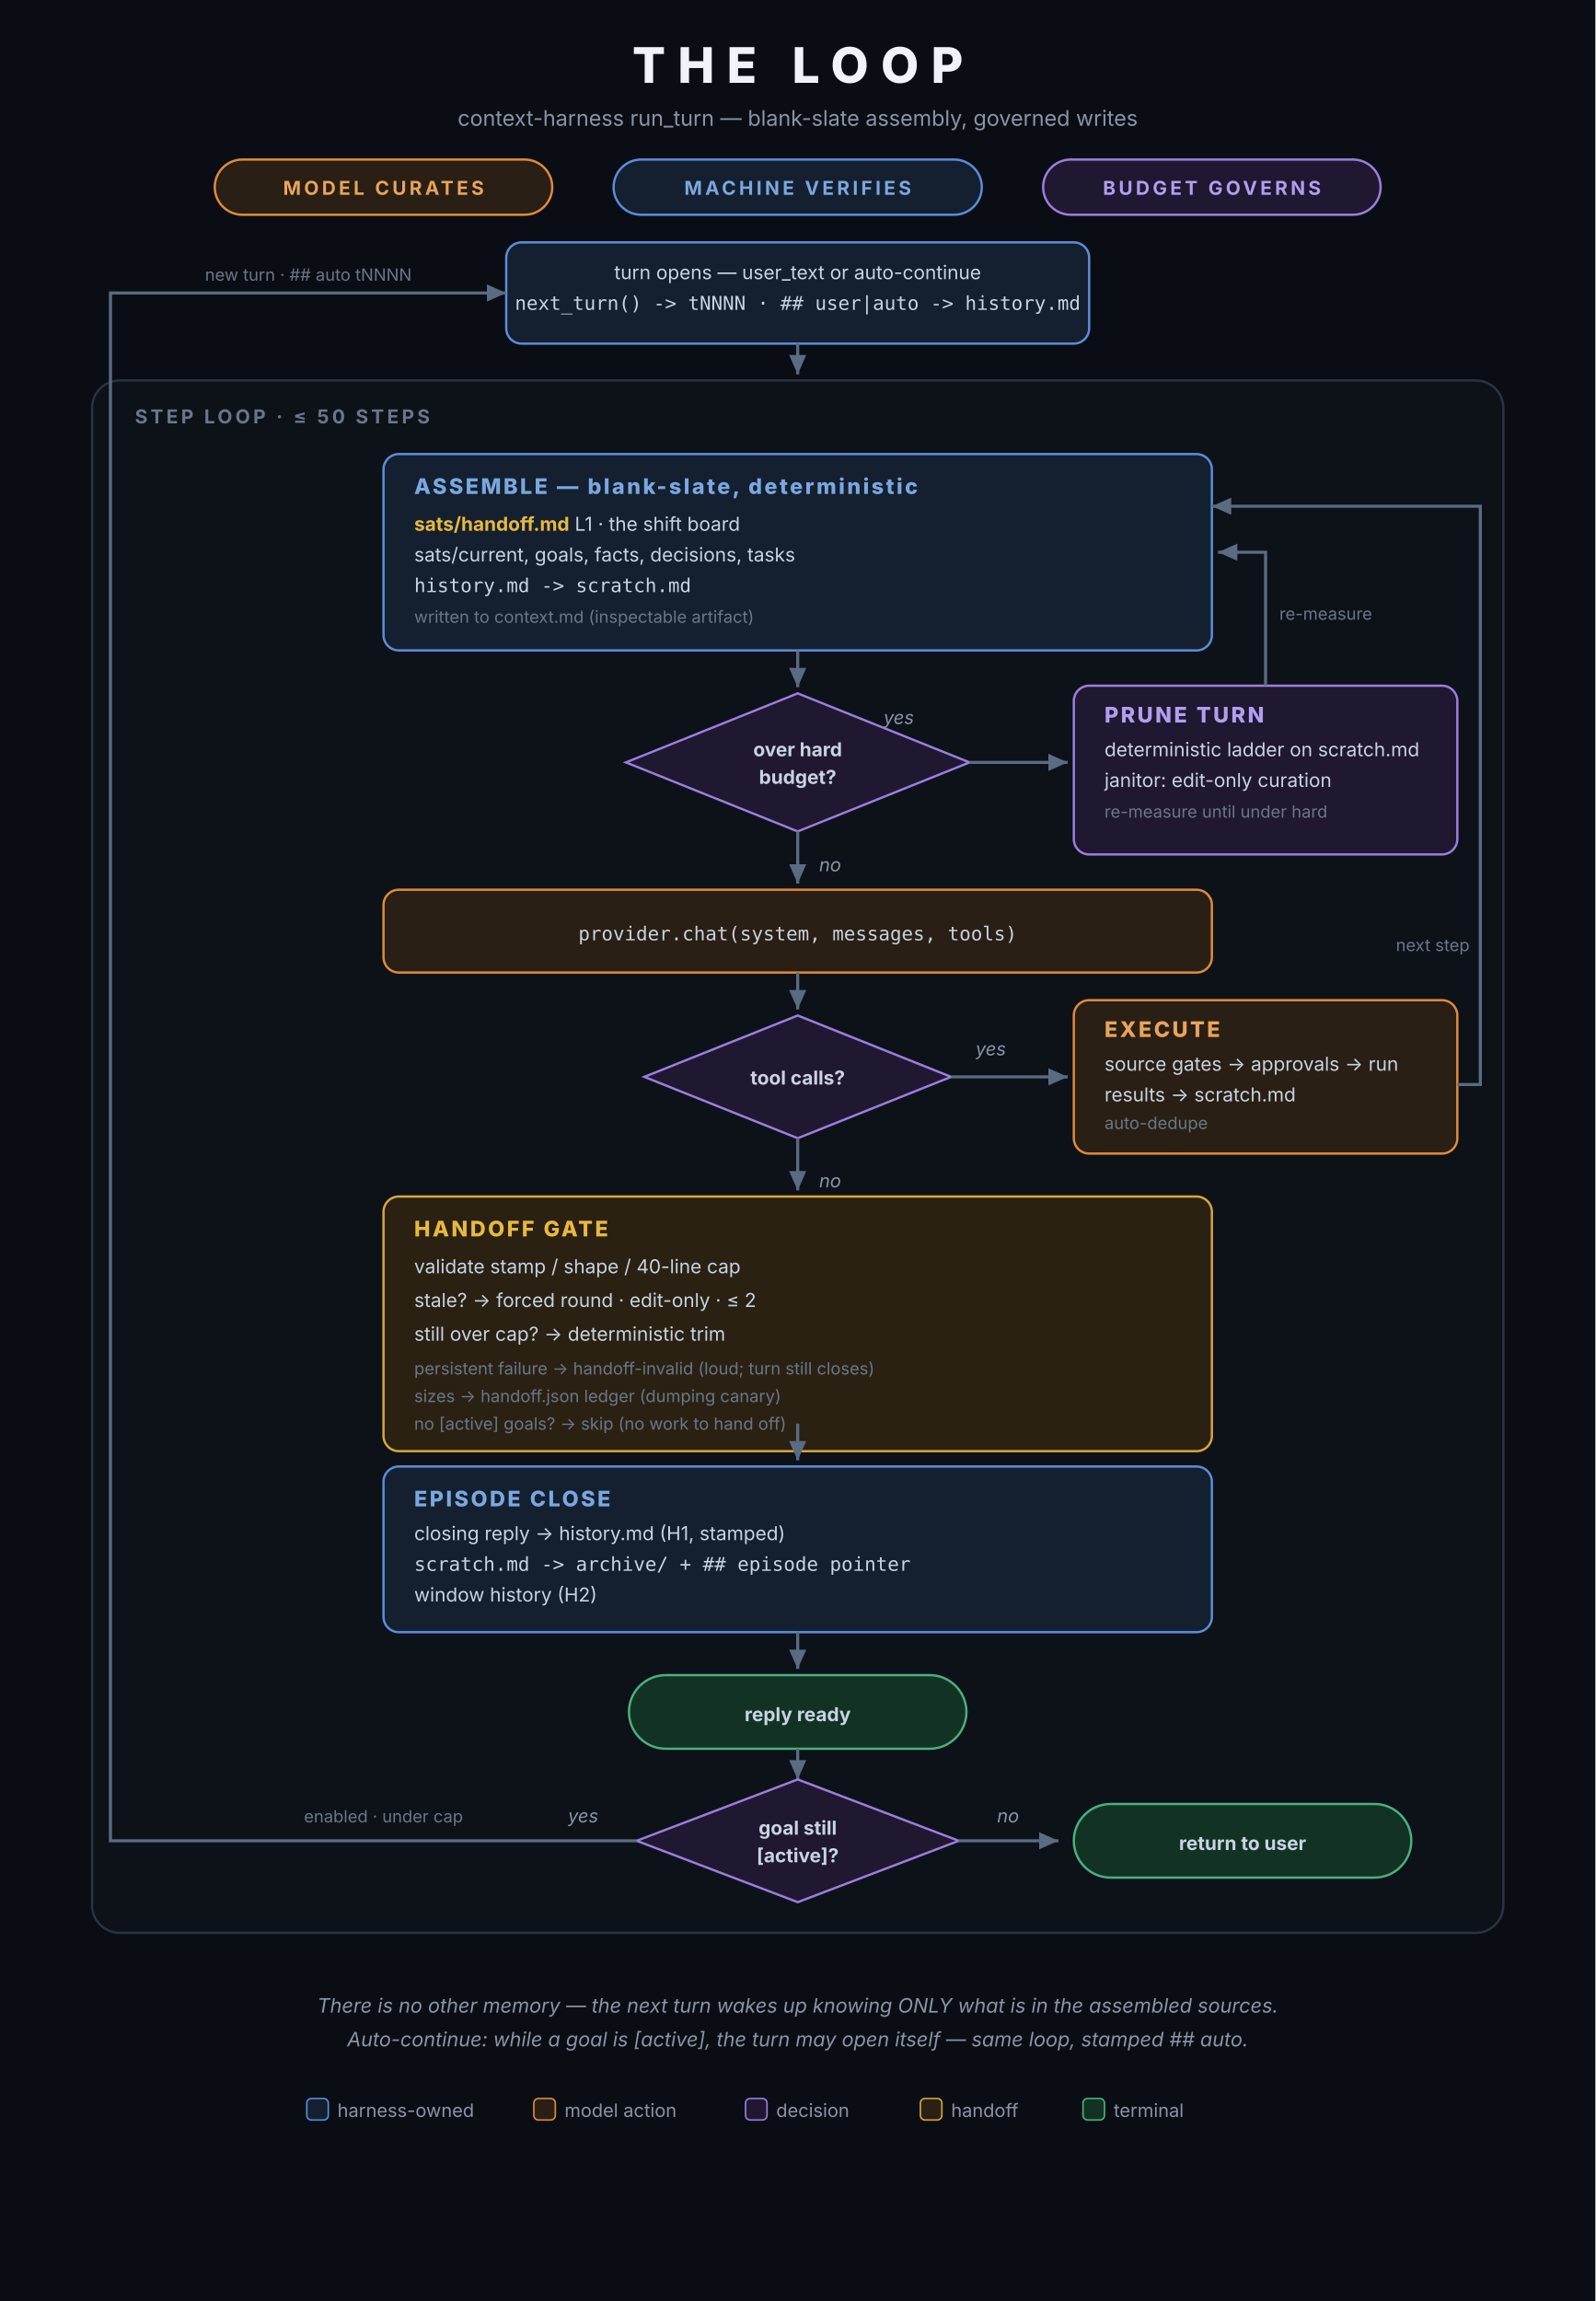
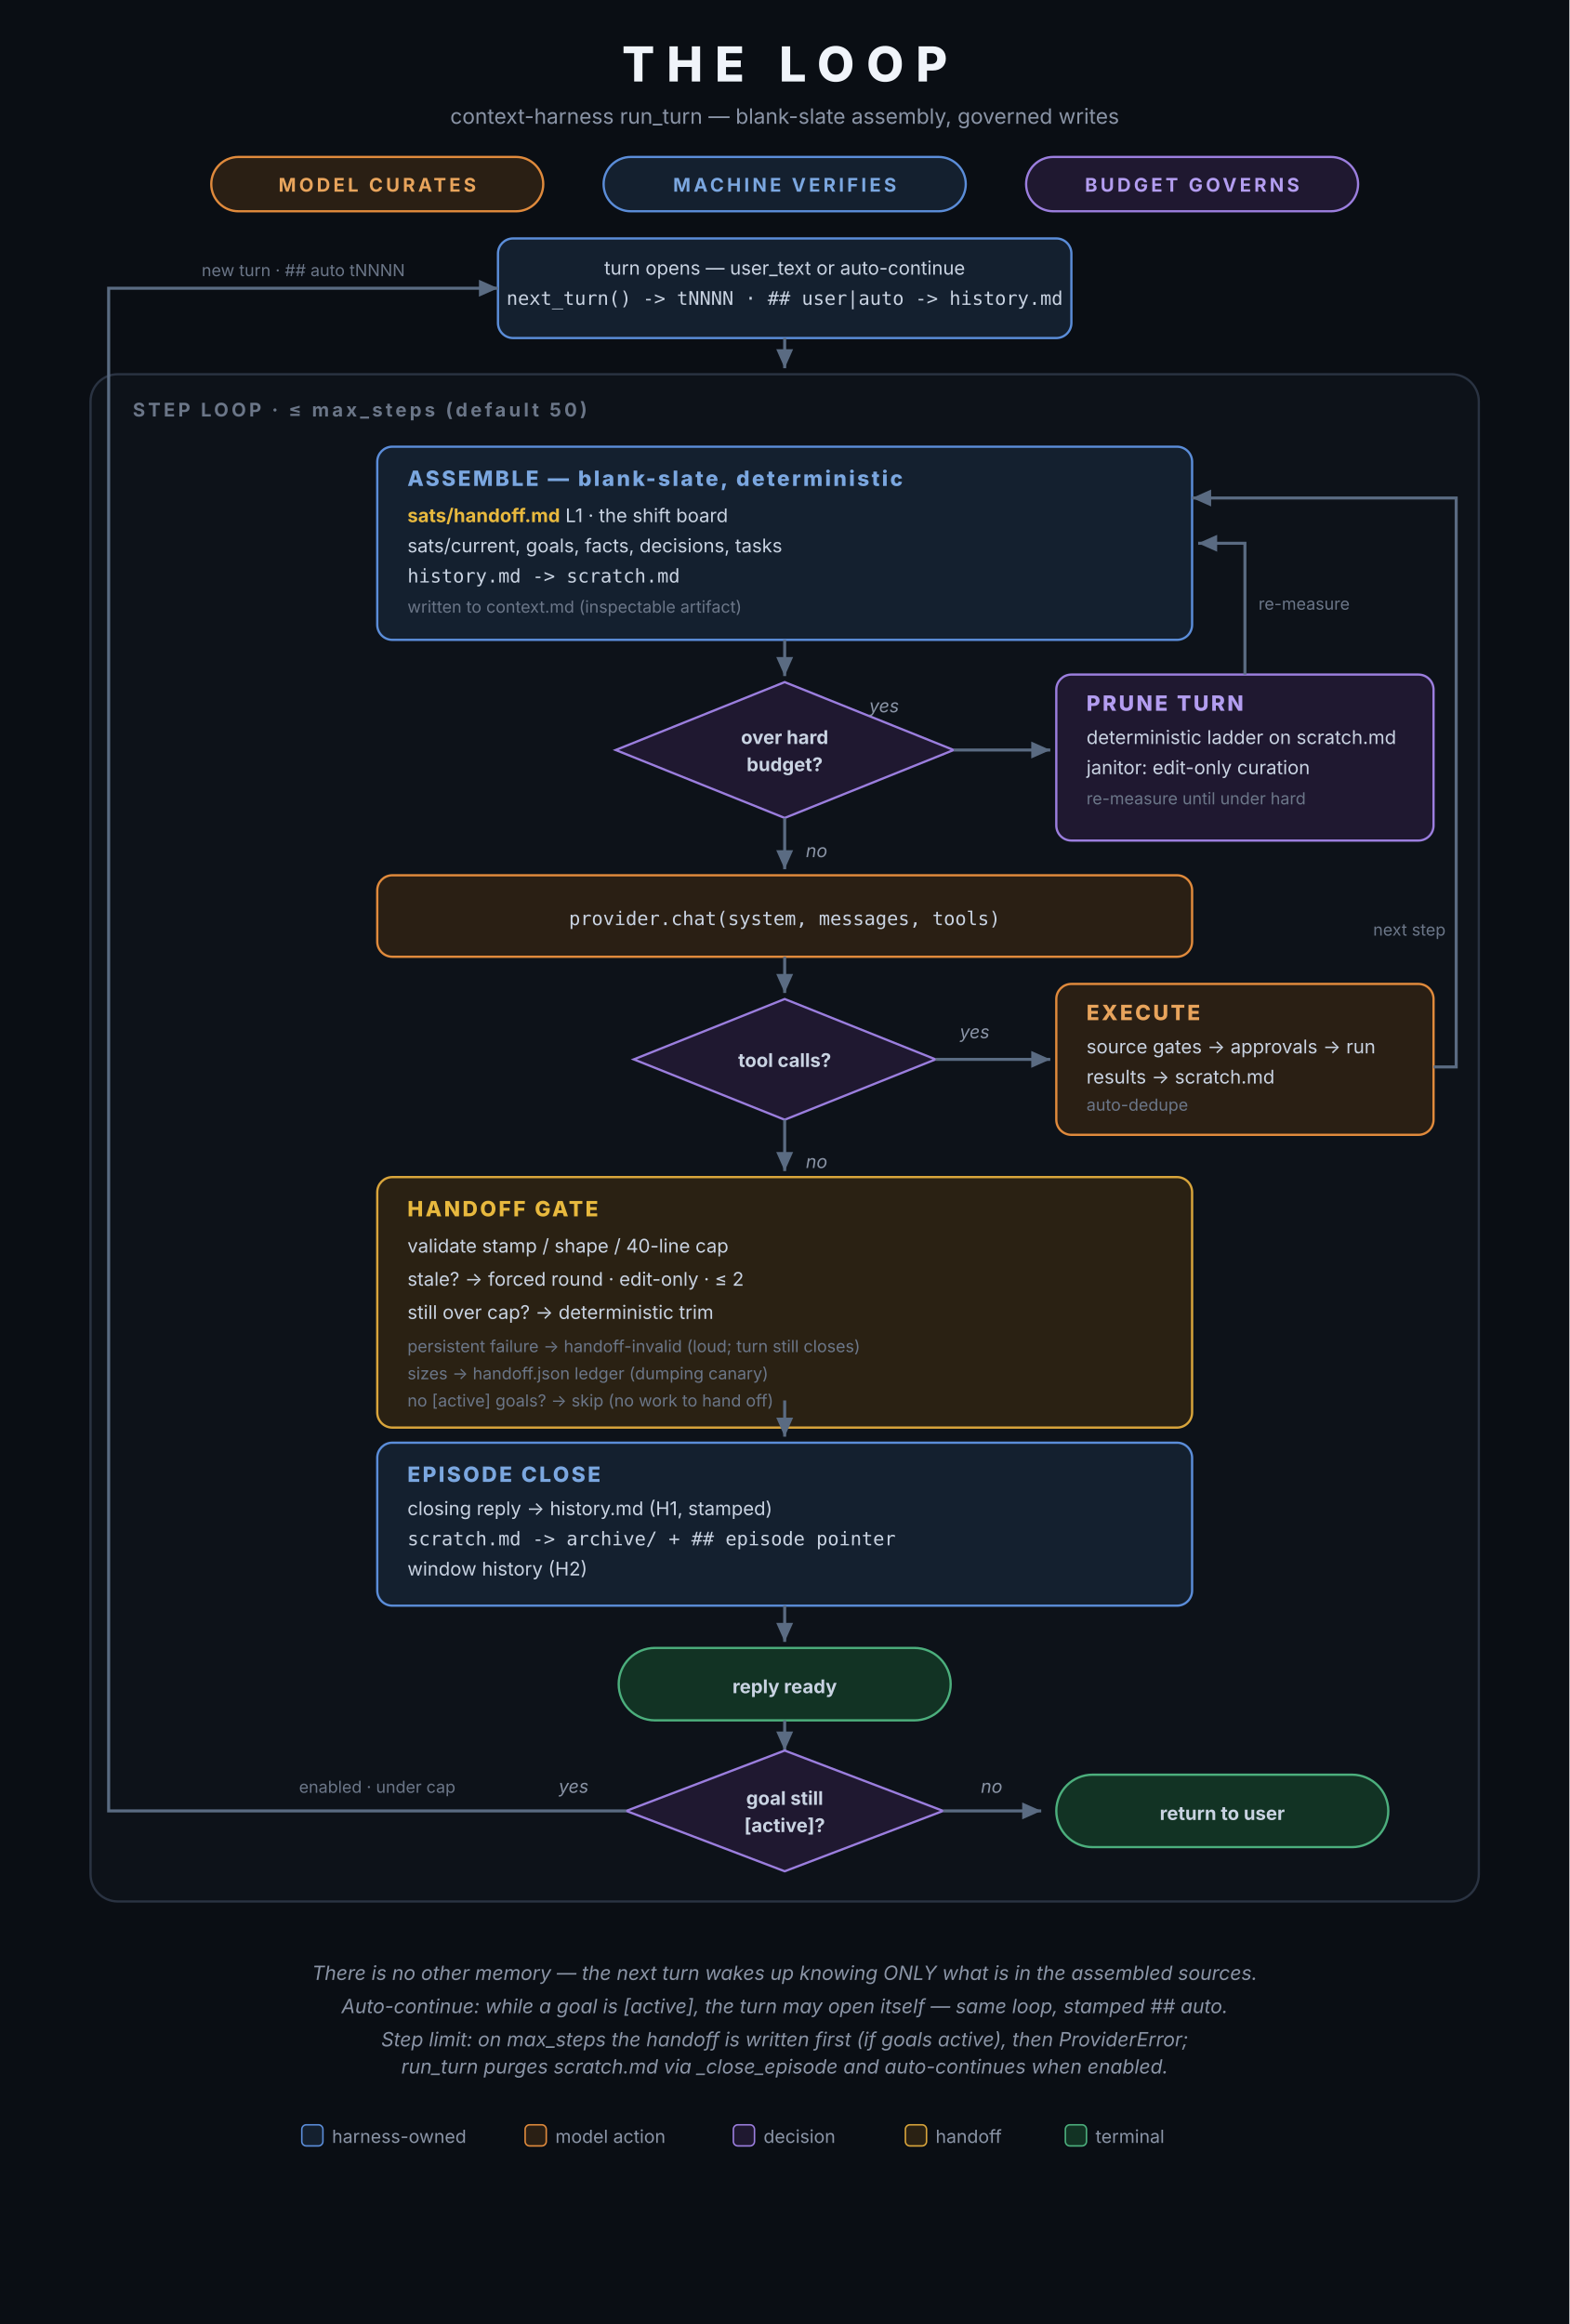
- <svg xmlns="http://www.w3.org/2000/svg" width="1040" height="1500" viewBox="0 0 1040 1500" font-family="system-ui, -apple-system, 'Segoe UI', sans-serif">
+ <svg xmlns="http://www.w3.org/2000/svg" width="1040" height="1540" viewBox="0 0 1040 1540" font-family="system-ui, -apple-system, 'Segoe UI', sans-serif">
  <defs>
    <marker id="arrow" viewBox="0 0 10 10" refX="9" refY="5" markerWidth="7" markerHeight="7" orient="auto-start-reverse">
      <path d="M 0 1 L 9 5 L 0 9 z" fill="#5a6b82" />
    </marker>
    <style>
      .title { font-size: 32px; font-weight: 800; letter-spacing: 8px; fill: #f0f4fa; }
      .subtitle { font-size: 14px; fill: #8a94a6; }
      .pill { font-size: 12.5px; font-weight: 700; letter-spacing: 2px; }
      .boxtitle { font-size: 14px; font-weight: 800; letter-spacing: 1.5px; }
      .body { font-size: 12.5px; fill: #c9d3e2; }
      .code { font-family: ui-monospace, 'Cascadia Mono', Consolas, monospace; font-size: 12.5px; fill: #c9d3e2; }
      .branch { font-size: 12px; font-style: italic; fill: #8a94a6; }
      .note { font-size: 11px; fill: #6b7688; }
      .foot { font-size: 13px; font-style: italic; fill: #8a94a6; }
      .gold { fill: #e8b93e; }
    </style>
  </defs>
-   <rect width="1040" height="1500" fill="#0a0e14" />
+   <rect width="1040" height="1540" fill="#0a0e14" />
  <text x="520" y="54" text-anchor="middle" class="title">THE LOOP</text>
  <text x="520" y="82" text-anchor="middle" class="subtitle">context-harness run_turn — blank-slate assembly, governed writes</text>
  <g>
    <rect x="140" y="104" width="220" height="36" rx="18" fill="#2a1f14" stroke="#e08a3c" stroke-width="1.5" />
    <text x="250" y="127" text-anchor="middle" class="pill" fill="#e8a45c">MODEL CURATES</text>
    <rect x="400" y="104" width="240" height="36" rx="18" fill="#14202f" stroke="#5b8dd9" stroke-width="1.5" />
    <text x="520" y="127" text-anchor="middle" class="pill" fill="#7ba7e0">MACHINE VERIFIES</text>
    <rect x="680" y="104" width="220" height="36" rx="18" fill="#1f1830" stroke="#9b7ede" stroke-width="1.5" />
    <text x="790" y="127" text-anchor="middle" class="pill" fill="#b39df0">BUDGET GOVERNS</text>
  </g>
  <g>
    <rect x="330" y="158" width="380" height="66" rx="10" fill="#14202f" stroke="#5b8dd9" stroke-width="1.5" />
    <text x="520" y="182" text-anchor="middle" class="body">turn opens — user_text or auto-continue</text>
    <text x="520" y="202" text-anchor="middle" class="code">next_turn() -&gt; tNNNN · ## user|auto -&gt; history.md</text>
  </g>
  <line x1="520" y1="224" x2="520" y2="244" stroke="#5a6b82" stroke-width="2" marker-end="url(#arrow)" />
  <rect x="60" y="248" width="920" height="1012" rx="18" fill="#0d1219" stroke="#2a3342" stroke-width="1.5" />
-   <text x="88" y="276" class="pill" fill="#6b7688">STEP LOOP · ≤ 50 STEPS</text>
+   <text x="88" y="276" class="pill" fill="#6b7688">STEP LOOP · ≤ max_steps (default 50)</text>
  <g>
    <rect x="250" y="296" width="540" height="128" rx="10" fill="#14202f" stroke="#5b8dd9" stroke-width="1.5" />
    <text x="270" y="322" class="boxtitle" fill="#7ba7e0">ASSEMBLE — blank-slate, deterministic</text>
    <text x="270" y="346" class="body">
      <tspan class="gold" font-weight="700">sats/handoff.md</tspan>  L1 · the shift board</text>
    <text x="270" y="366" class="body">sats/current, goals, facts, decisions, tasks</text>
    <text x="270" y="386" class="code">history.md  -&gt;  scratch.md</text>
    <text x="270" y="406" class="note">written to context.md (inspectable artifact)</text>
  </g>
  <line x1="520" y1="424" x2="520" y2="448" stroke="#5a6b82" stroke-width="2" marker-end="url(#arrow)" />
  <g>
    <polygon points="520,452 632,497 520,542 408,497" fill="#1f1830" stroke="#9b7ede" stroke-width="1.5" />
    <text x="520" y="493" text-anchor="middle" class="body" font-weight="700">over hard</text>
    <text x="520" y="511" text-anchor="middle" class="body" font-weight="700">budget?</text>
    <text x="576" y="472" class="branch">yes</text>
  </g>
  <line x1="632" y1="497" x2="696" y2="497" stroke="#5a6b82" stroke-width="2" marker-end="url(#arrow)" />
  <g>
    <rect x="700" y="447" width="250" height="110" rx="10" fill="#1f1830" stroke="#9b7ede" stroke-width="1.5" />
    <text x="720" y="471" class="boxtitle" fill="#b39df0">PRUNE TURN</text>
    <text x="720" y="493" class="body">deterministic ladder on scratch.md</text>
    <text x="720" y="513" class="body">janitor: edit-only curation</text>
    <text x="720" y="533" class="note">re-measure until under hard</text>
  </g>
  <polyline points="825,447 825,360 794,360" fill="none" stroke="#5a6b82" stroke-width="2" marker-end="url(#arrow)" />
  <text x="834" y="404" class="note">re-measure</text>
  <text x="534" y="568" class="branch">no</text>
  <line x1="520" y1="542" x2="520" y2="576" stroke="#5a6b82" stroke-width="2" marker-end="url(#arrow)" />
  <g>
    <rect x="250" y="580" width="540" height="54" rx="10" fill="#2a1f14" stroke="#e08a3c" stroke-width="1.5" />
    <text x="520" y="613" text-anchor="middle" class="code">provider.chat(system, messages, tools)</text>
  </g>
  <line x1="520" y1="634" x2="520" y2="658" stroke="#5a6b82" stroke-width="2" marker-end="url(#arrow)" />
  <g>
    <polygon points="520,662 620,702 520,742 420,702" fill="#1f1830" stroke="#9b7ede" stroke-width="1.5" />
    <text x="520" y="707" text-anchor="middle" class="body" font-weight="700">tool calls?</text>
    <text x="636" y="688" class="branch">yes</text>
  </g>
  <line x1="620" y1="702" x2="696" y2="702" stroke="#5a6b82" stroke-width="2" marker-end="url(#arrow)" />
  <g>
    <rect x="700" y="652" width="250" height="100" rx="10" fill="#2a1f14" stroke="#e08a3c" stroke-width="1.5" />
    <text x="720" y="676" class="boxtitle" fill="#e8a45c">EXECUTE</text>
    <text x="720" y="698" class="body">source gates -&gt; approvals -&gt; run</text>
    <text x="720" y="718" class="body">results -&gt; scratch.md</text>
    <text x="720" y="736" class="note">auto-dedupe</text>
  </g>
  <polyline points="950,707 965,707 965,330 790,330" fill="none" stroke="#5a6b82" stroke-width="2" marker-end="url(#arrow)" />
  <text x="958" y="620" text-anchor="end" class="note">next step</text>
  <text x="534" y="774" class="branch">no</text>
  <line x1="520" y1="742" x2="520" y2="776" stroke="#5a6b82" stroke-width="2" marker-end="url(#arrow)" />
  <g>
    <rect x="250" y="780" width="540" height="166" rx="10" fill="#2a2113" stroke="#d9a53b" stroke-width="1.5" />
    <text x="270" y="806" class="boxtitle gold">HANDOFF GATE</text>
    <text x="270" y="830" class="body">validate stamp / shape / 40-line cap</text>
    <text x="270" y="852" class="body">stale? -&gt; forced round · edit-only · ≤ 2</text>
    <text x="270" y="874" class="body">still over cap? -&gt; deterministic trim</text>
    <text x="270" y="896" class="note">persistent failure -&gt; handoff-invalid (loud; turn still closes)</text>
    <text x="270" y="914" class="note">sizes -&gt; handoff.json ledger (dumping canary)</text>
    <text x="270" y="932" class="note">no [active] goals? -&gt; skip (no work to hand off)</text>
  </g>
  <line x1="520" y1="928" x2="520" y2="952" stroke="#5a6b82" stroke-width="2" marker-end="url(#arrow)" />
  <g>
    <rect x="250" y="956" width="540" height="108" rx="10" fill="#14202f" stroke="#5b8dd9" stroke-width="1.5" />
    <text x="270" y="982" class="boxtitle" fill="#7ba7e0">EPISODE CLOSE</text>
    <text x="270" y="1004" class="body">closing reply -&gt; history.md (H1, stamped)</text>
    <text x="270" y="1024" class="code">scratch.md -&gt; archive/  +  ## episode pointer</text>
    <text x="270" y="1044" class="body">window history (H2)</text>
  </g>
  <line x1="520" y1="1064" x2="520" y2="1088" stroke="#5a6b82" stroke-width="2" marker-end="url(#arrow)" />
  <g>
    <rect x="410" y="1092" width="220" height="48" rx="24" fill="#123324" stroke="#4caf7d" stroke-width="1.5" />
    <text x="520" y="1122" text-anchor="middle" class="body" font-weight="700" fill="#8fd8ab">reply ready</text>
  </g>
  <line x1="520" y1="1140" x2="520" y2="1160" stroke="#5a6b82" stroke-width="2" marker-end="url(#arrow)" />
  <g>
    <polygon points="520,1160 625,1200 520,1240 415,1200" fill="#1f1830" stroke="#9b7ede" stroke-width="1.5" />
    <text x="520" y="1196" text-anchor="middle" class="body" font-weight="700">goal still</text>
    <text x="520" y="1214" text-anchor="middle" class="body" font-weight="700">[active]?</text>
    <text x="390" y="1188" text-anchor="end" class="branch">yes</text>
    <text x="650" y="1188" class="branch">no</text>
  </g>
  <text x="250" y="1188" text-anchor="middle" class="note">enabled · under cap</text>
  <polyline points="415,1200 72,1200 72,191 330,191" fill="none" stroke="#5a6b82" stroke-width="2" marker-end="url(#arrow)" />
  <text x="201" y="183" text-anchor="middle" class="note">new turn · ## auto tNNNN</text>
  <line x1="625" y1="1200" x2="690" y2="1200" stroke="#5a6b82" stroke-width="2" marker-end="url(#arrow)" />
  <g>
    <rect x="700" y="1176" width="220" height="48" rx="24" fill="#123324" stroke="#4caf7d" stroke-width="1.5" />
    <text x="810" y="1206" text-anchor="middle" class="body" font-weight="700" fill="#8fd8ab">return to user</text>
  </g>
  <text x="520" y="1312" text-anchor="middle" class="foot">There is no other memory — the next turn wakes up knowing ONLY what is in the assembled sources.</text>
  <text x="520" y="1334" text-anchor="middle" class="foot">Auto-continue: while a goal is [active], the turn may open itself — same loop, stamped ## auto.</text>
+   <text x="520" y="1356" text-anchor="middle" class="foot">Step limit: on max_steps the handoff is written first (if goals active), then ProviderError;</text>
+   <text x="520" y="1374" text-anchor="middle" class="foot">run_turn purges scratch.md via _close_episode and auto-continues when enabled.</text>
  <g font-size="12" fill="#8a94a6">
-     <rect x="200" y="1368" width="14" height="14" rx="3" fill="#14202f" stroke="#5b8dd9" />
-     <text x="220" y="1380">harness-owned</text>
-     <rect x="348" y="1368" width="14" height="14" rx="3" fill="#2a1f14" stroke="#e08a3c" />
-     <text x="368" y="1380">model action</text>
-     <rect x="486" y="1368" width="14" height="14" rx="3" fill="#1f1830" stroke="#9b7ede" />
-     <text x="506" y="1380">decision</text>
-     <rect x="600" y="1368" width="14" height="14" rx="3" fill="#2a2113" stroke="#d9a53b" />
-     <text x="620" y="1380">handoff</text>
-     <rect x="706" y="1368" width="14" height="14" rx="3" fill="#123324" stroke="#4caf7d" />
-     <text x="726" y="1380">terminal</text>
+     <rect x="200" y="1408" width="14" height="14" rx="3" fill="#14202f" stroke="#5b8dd9" />
+     <text x="220" y="1420">harness-owned</text>
+     <rect x="348" y="1408" width="14" height="14" rx="3" fill="#2a1f14" stroke="#e08a3c" />
+     <text x="368" y="1420">model action</text>
+     <rect x="486" y="1408" width="14" height="14" rx="3" fill="#1f1830" stroke="#9b7ede" />
+     <text x="506" y="1420">decision</text>
+     <rect x="600" y="1408" width="14" height="14" rx="3" fill="#2a2113" stroke="#d9a53b" />
+     <text x="620" y="1420">handoff</text>
+     <rect x="706" y="1408" width="14" height="14" rx="3" fill="#123324" stroke="#4caf7d" />
+     <text x="726" y="1420">terminal</text>
  </g>
</svg>
